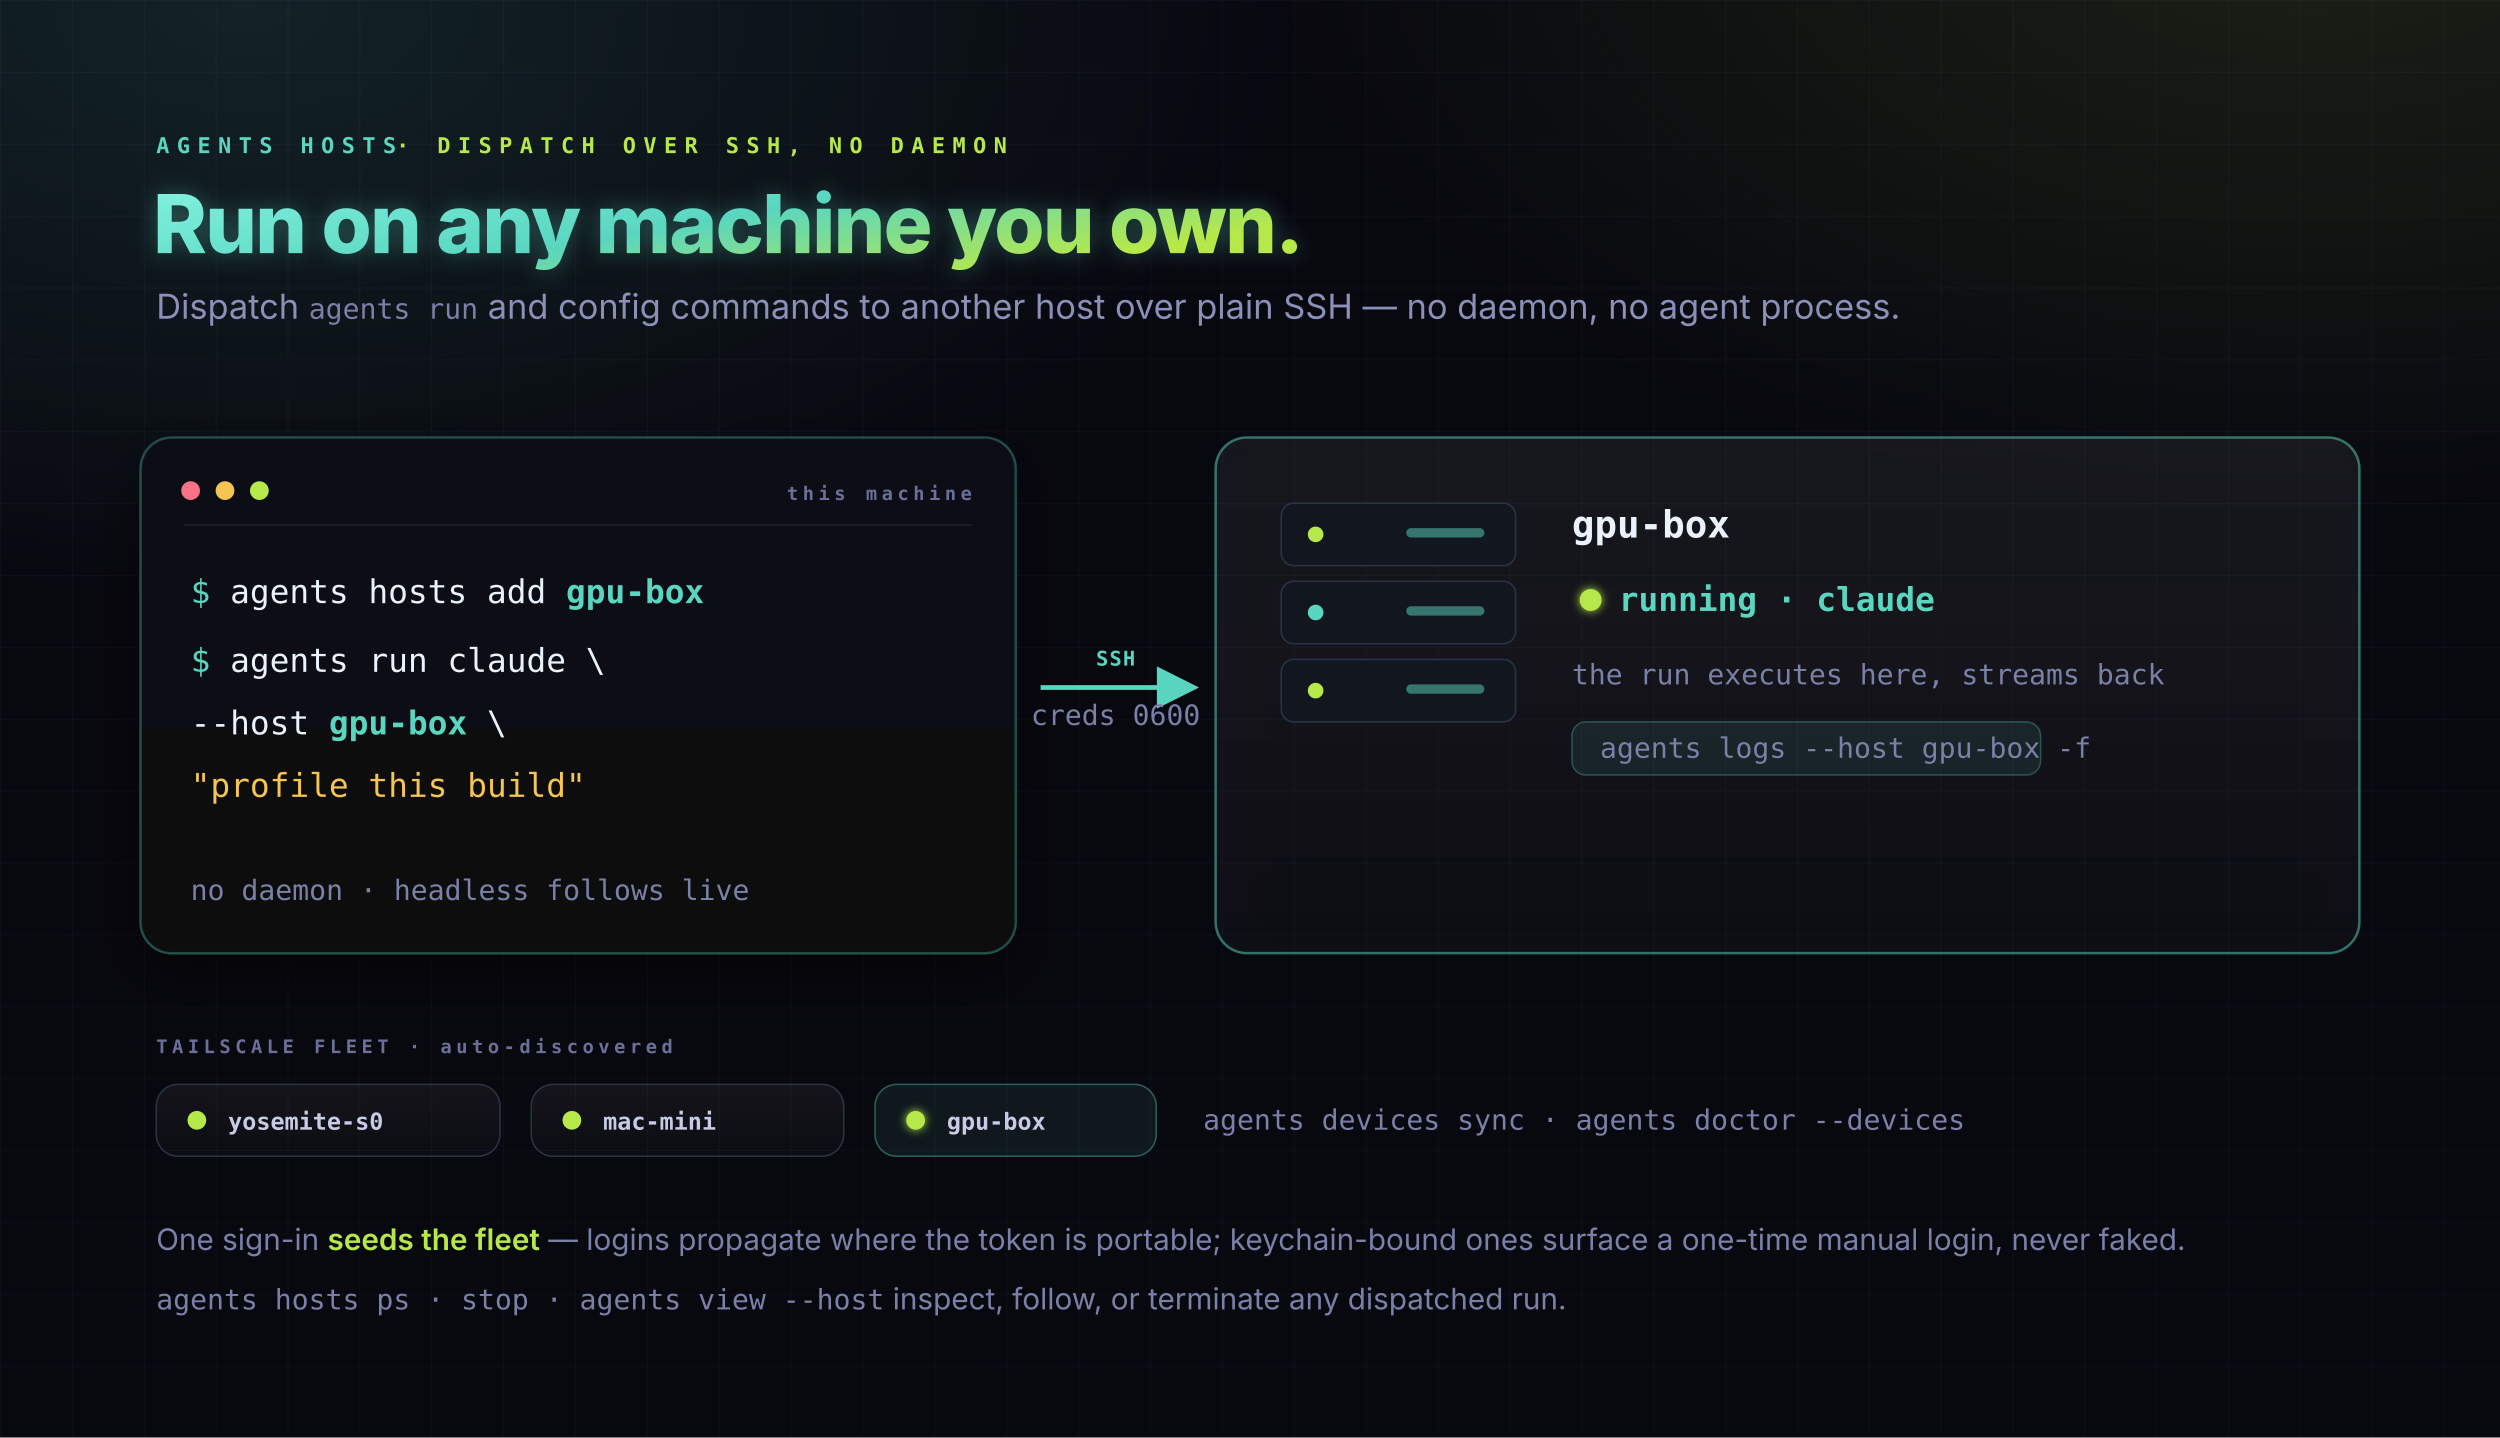
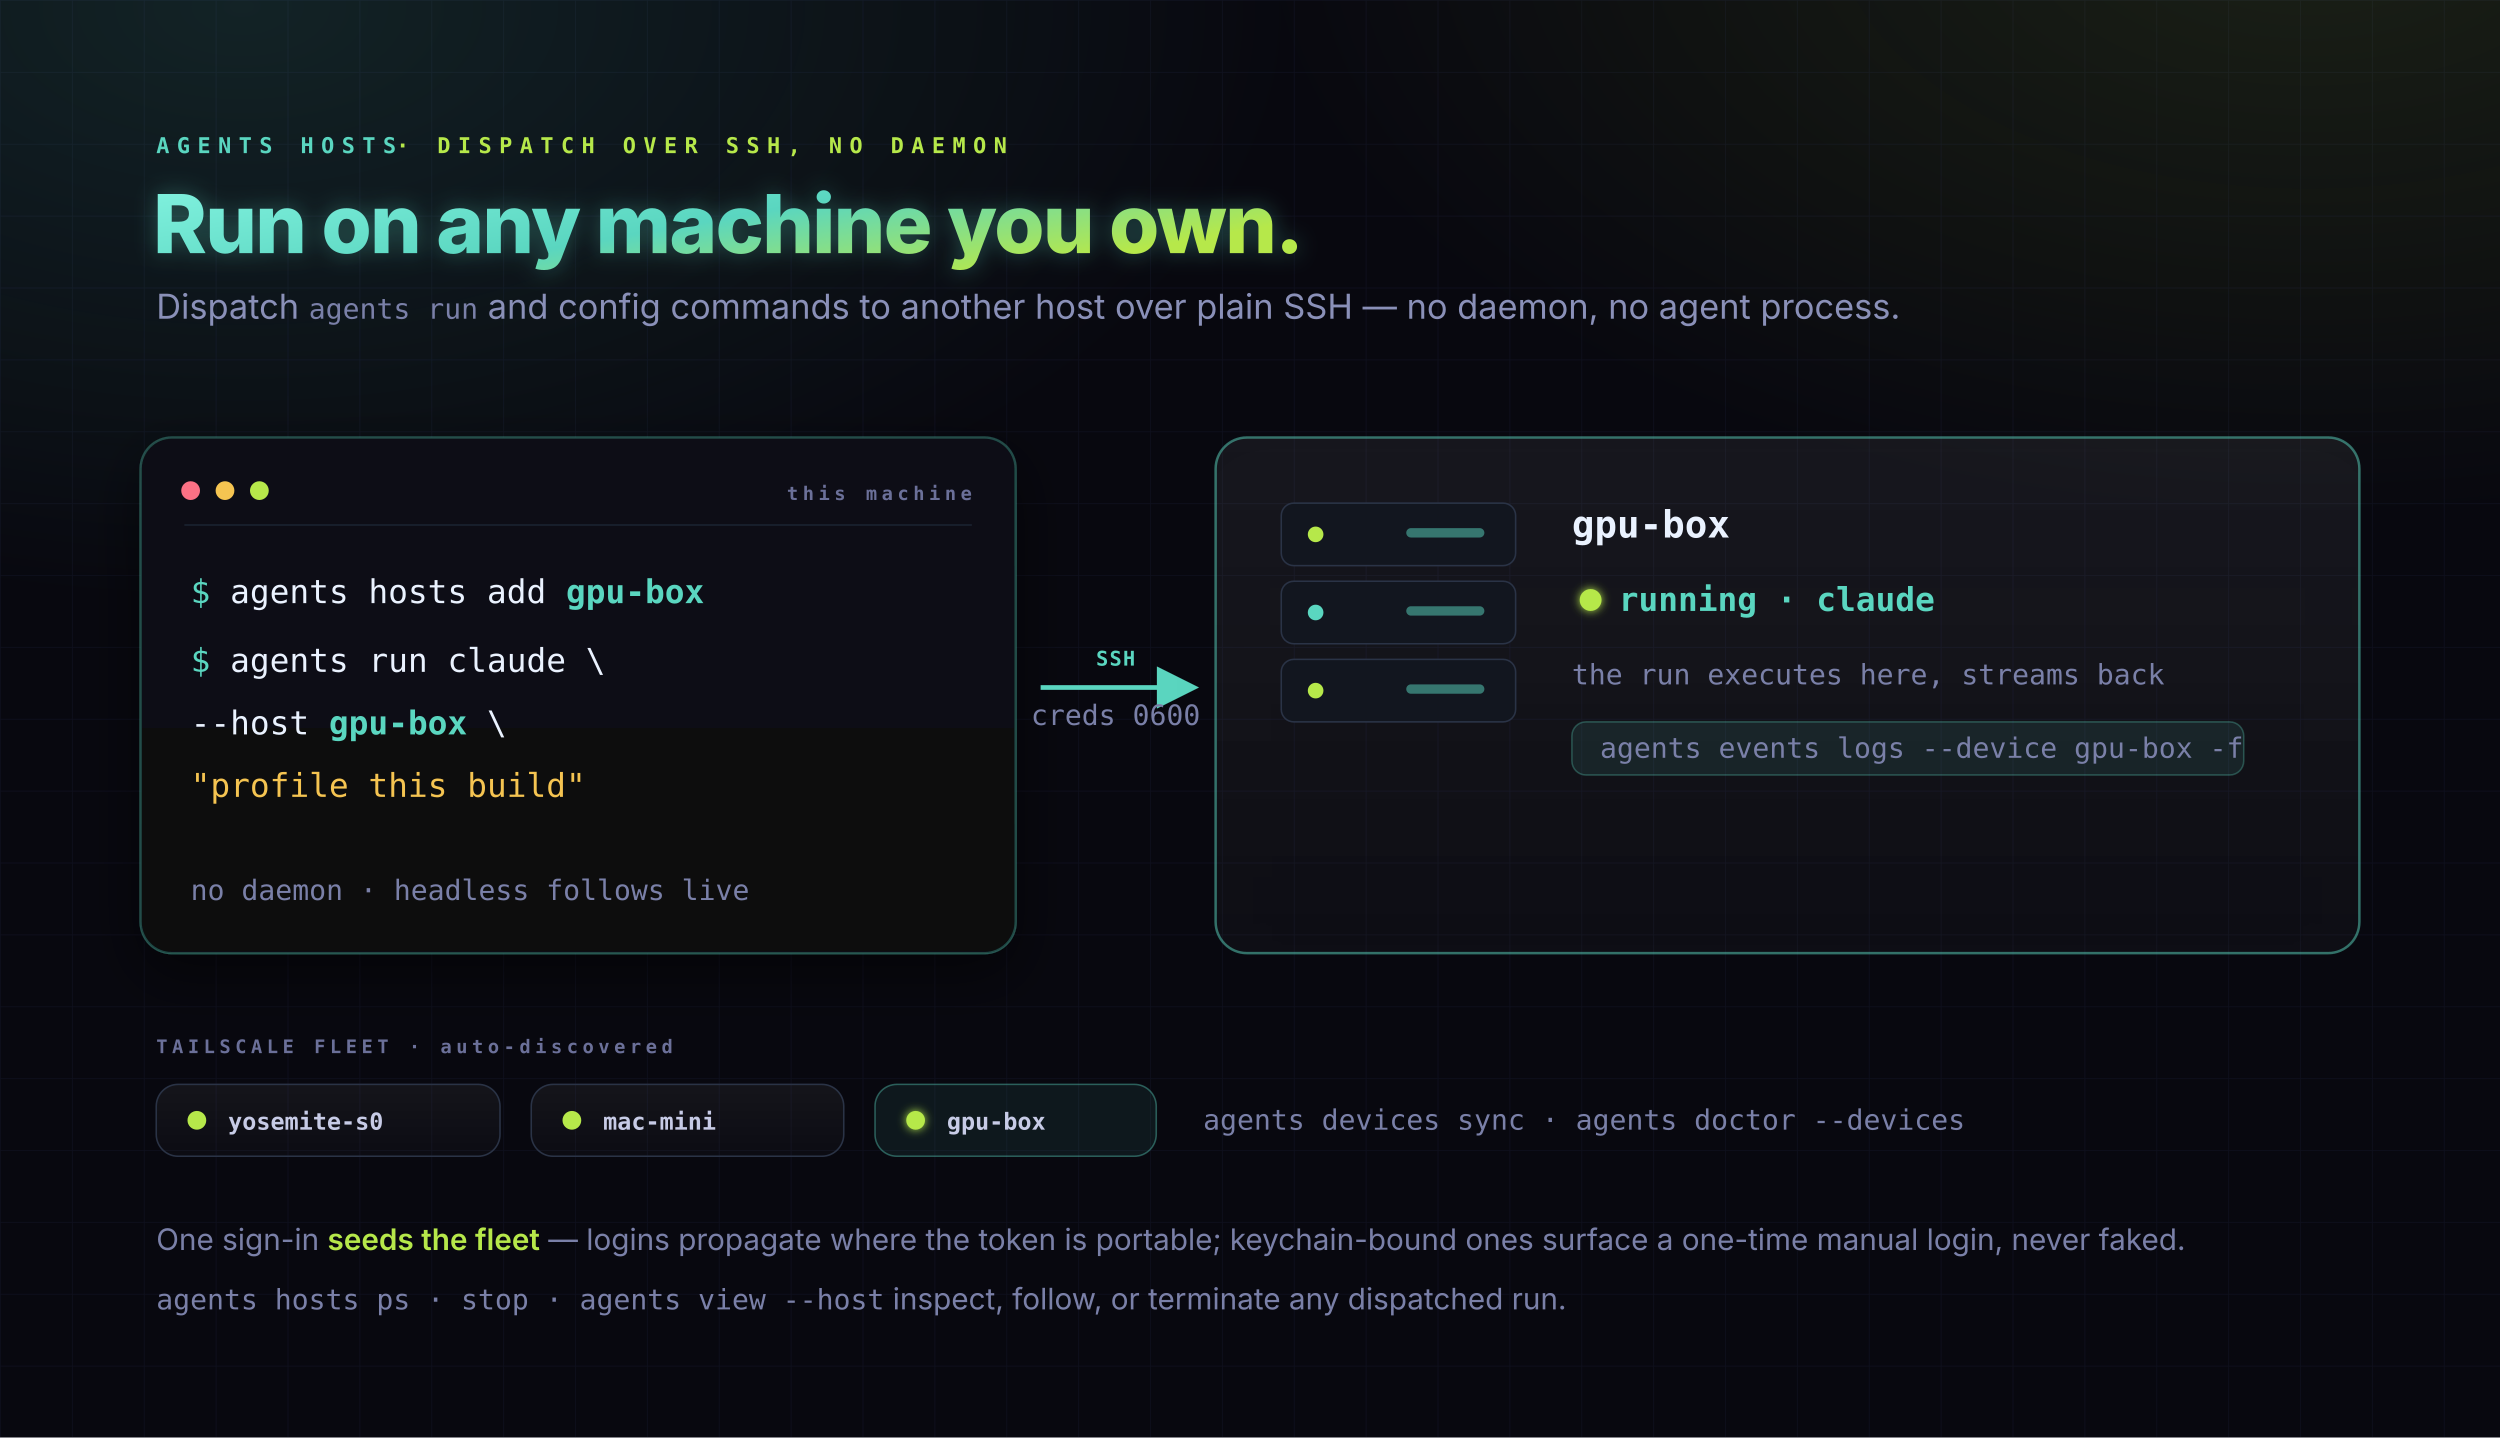
<svg xmlns="http://www.w3.org/2000/svg" viewBox="0 0 1600 920" role="img" aria-label="agents hosts dispatches agents run and config commands to another machine over plain SSH with no daemon: enroll a host, run there, it executes on the remote box and follows live. Your Tailscale fleet is auto-discovered; credentials stream over encrypted SSH stdin and land 0600.">
  <defs>
    <radialGradient id="gTeal" cx="10%" cy="0%" r="70%">
      <stop offset="0%" stop-color="#5ad6c0" stop-opacity="0.13" />
      <stop offset="60%" stop-color="#5ad6c0" stop-opacity="0" />
    </radialGradient>
    <radialGradient id="gLime" cx="92%" cy="-6%" r="70%">
      <stop offset="0%" stop-color="#B6E84A" stop-opacity="0.11" />
      <stop offset="60%" stop-color="#B6E84A" stop-opacity="0" />
    </radialGradient>
    <pattern id="grid" width="46" height="46" patternUnits="userSpaceOnUse">
      <path d="M 46 0 L 0 0 0 46" fill="none" stroke="#6b8dff" stroke-opacity="0.06" stroke-width="1" />
    </pattern>
    <linearGradient id="title" x1="0" y1="0" x2="1" y2="0.4">
      <stop offset="0%" stop-color="#7ff0dd" />
      <stop offset="55%" stop-color="#5ad6c0" />
      <stop offset="100%" stop-color="#B6E84A" />
    </linearGradient>
    <linearGradient id="glass" x1="0" y1="0" x2="0" y2="1">
      <stop offset="0%" stop-color="#ffffff" stop-opacity="0.05" />
      <stop offset="100%" stop-color="#ffffff" stop-opacity="0.015" />
    </linearGradient>
    <linearGradient id="term" x1="0" y1="0" x2="0" y2="1">
      <stop offset="0%" stop-color="#0c1016" />
      <stop offset="100%" stop-color="#070a0e" />
    </linearGradient>
    <filter id="soft" x="-20%" y="-20%" width="140%" height="150%">
      <feGaussianBlur stdDeviation="18" result="b" />
      <feOffset dy="14" result="o" />
      <feColorMatrix in="o" type="matrix" values="0 0 0 0 0 0 0 0 0 0 0 0 0 0 0 0 0 0 0.5 0" result="s" />
      <feMerge>
        <feMergeNode in="s" />
        <feMergeNode in="SourceGraphic" />
      </feMerge>
    </filter>
    <filter id="neon" x="-60%" y="-60%" width="220%" height="220%">
      <feGaussianBlur stdDeviation="3" result="b" />
      <feMerge>
        <feMergeNode in="b" />
        <feMergeNode in="SourceGraphic" />
      </feMerge>
    </filter>
    <filter id="halo" x="-30%" y="-60%" width="160%" height="220%">
      <feGaussianBlur stdDeviation="7" />
    </filter>
    <marker id="arT" viewBox="0 0 10 10" refX="8" refY="5" markerWidth="9" markerHeight="9" orient="auto-start-reverse">
      <path d="M0 0 L10 5 L0 10 z" fill="#5ad6c0" />
    </marker>
    <style>
      .kick{font:600 14px ui-monospace,"SF Mono",Menlo,monospace;letter-spacing:.34em;fill:#5ad6c0;}
      .h1{font:800 52px Inter,-apple-system,"SF Pro Display",system-ui,sans-serif;letter-spacing:-.02em;}
      .sub{font:400 22px Inter,-apple-system,system-ui,sans-serif;fill:#8a90b8;}
      .lab{font:600 12px ui-monospace,"SF Mono",Menlo,monospace;letter-spacing:.24em;fill:#6b7099;}
      .m{font:500 21px ui-monospace,"SF Mono",Menlo,monospace;fill:#eaf2ff;}
      .mm{font:500 18px ui-monospace,"SF Mono",Menlo,monospace;fill:#7a80a8;}
      .mt{font:600 21px ui-monospace,"SF Mono",Menlo,monospace;fill:#5ad6c0;}
      .ml{font:600 21px ui-monospace,"SF Mono",Menlo,monospace;fill:#B6E84A;}
      .pg{font:700 24px ui-monospace,"SF Mono",Menlo,monospace;fill:#eaf2ff;}
      .edge{font:600 13px ui-monospace,"SF Mono",Menlo,monospace;letter-spacing:.06em;}
      .chip{font:600 15px ui-monospace,"SF Mono",Menlo,monospace;fill:#c7cbe6;}
      .note{font:400 19px Inter,-apple-system,system-ui,sans-serif;fill:#7a80a8;}
      .noteA{font:600 19px Inter,-apple-system,system-ui,sans-serif;fill:#B6E84A;}
    </style>
  </defs>
  <rect width="1600" height="920" fill="#08080f" />
  <rect width="1600" height="920" fill="url(#grid)" />
  <rect width="1600" height="920" fill="url(#gTeal)" />
  <rect width="1600" height="920" fill="url(#gLime)" />
  <text x="100" y="98" class="kick">AGENTS HOSTS<tspan fill="#B6E84A"> · DISPATCH OVER SSH, NO DAEMON</tspan>
  </text>
  <text x="98" y="162" class="h1" fill="#5ad6c0" opacity="0.34" filter="url(#halo)">Run on any machine you own.</text>
  <text x="98" y="162" class="h1" fill="url(#title)">Run on any machine you own.</text>
  <text x="100" y="204" class="sub">Dispatch <tspan class="mm" font-size="20">agents run</tspan> and config commands to another host over plain SSH — no daemon, no agent process.</text>
  <g filter="url(#soft)">
    <rect x="90" y="280" width="560" height="330" rx="20" fill="url(#term)" stroke="#5ad6c0" stroke-opacity="0.3" stroke-width="1.5" />
  </g>
  <circle cx="122" cy="314" r="6" fill="#fb7185" />
  <circle cx="144" cy="314" r="6" fill="#f5c451" />
  <circle cx="166" cy="314" r="6" fill="#B6E84A" />
  <text x="622" y="320" class="lab" text-anchor="end">this machine</text>
  <line x1="118" y1="336" x2="622" y2="336" stroke="#1a2230" stroke-width="1" />
  <text x="122" y="386" class="m">
    <tspan fill="#5ad6c0">$</tspan> agents hosts add <tspan class="mt">gpu-box</tspan>
  </text>
  <text x="122" y="430" class="m">
    <tspan fill="#5ad6c0">$</tspan> agents run claude \</text>
  <text x="122" y="470" class="m">    --host <tspan class="mt">gpu-box</tspan> \</text>
  <text x="122" y="510" class="m">
    <tspan fill="#f5c451">"profile this build"</tspan>
  </text>
  <text x="122" y="576" class="mm" font-size="16">no daemon · headless follows live</text>
  <line x1="666" y1="440" x2="762" y2="440" stroke="#5ad6c0" stroke-width="3" marker-end="url(#arT)" />
  <text x="714" y="426" class="edge" fill="#5ad6c0" text-anchor="middle">SSH</text>
  <text x="714" y="464" class="mm" font-size="13" text-anchor="middle">creds 0600</text>
  <g filter="url(#soft)">
    <rect x="778" y="280" width="732" height="330" rx="20" fill="url(#glass)" stroke="#5ad6c0" stroke-opacity="0.5" stroke-width="1.6" />
  </g>
  <g>
    <rect x="820" y="322" width="150" height="40" rx="8" fill="#12161f" stroke="#2a3346" />
    <circle cx="842" cy="342" r="5" fill="#B6E84A" />
    <rect x="900" y="338" width="50" height="6" rx="3" fill="#5ad6c0" fill-opacity="0.5" />
    <rect x="820" y="372" width="150" height="40" rx="8" fill="#12161f" stroke="#2a3346" />
    <circle cx="842" cy="392" r="5" fill="#5ad6c0" />
    <rect x="900" y="388" width="50" height="6" rx="3" fill="#5ad6c0" fill-opacity="0.5" />
    <rect x="820" y="422" width="150" height="40" rx="8" fill="#12161f" stroke="#2a3346" />
    <circle cx="842" cy="442" r="5" fill="#B6E84A" />
    <rect x="900" y="438" width="50" height="6" rx="3" fill="#5ad6c0" fill-opacity="0.5" />
  </g>
  <text x="1006" y="344" class="pg">gpu-box</text>
  <circle cx="1018" cy="384" r="7" fill="#B6E84A" filter="url(#neon)" />
  <text x="1036" y="391" class="mt" font-size="19">running · claude</text>
  <text x="1006" y="438" class="mm">the run executes here, streams back</text>
-   <rect x="1006" y="462" width="300" height="34" rx="9" fill="#5ad6c0" fill-opacity="0.1" stroke="#5ad6c0" stroke-opacity="0.3" />
-   <text x="1024" y="485" class="mm" font-size="15">agents logs --host gpu-box  -f</text>
+   <rect x="1006" y="462" width="430" height="34" rx="9" fill="#5ad6c0" fill-opacity="0.1" stroke="#5ad6c0" stroke-opacity="0.3" />
+   <text x="1024" y="485" class="mm" font-size="15">agents events logs --device gpu-box -f</text>
  <text x="100" y="674" class="lab">TAILSCALE FLEET · auto-discovered</text>
  <g>
    <rect x="100" y="694" width="220" height="46" rx="14" fill="url(#glass)" stroke="#2a3346" />
    <circle cx="126" cy="717" r="6" fill="#B6E84A" />
    <text x="146" y="723" class="chip">yosemite-s0</text>
    <rect x="340" y="694" width="200" height="46" rx="14" fill="url(#glass)" stroke="#2a3346" />
    <circle cx="366" cy="717" r="6" fill="#B6E84A" />
    <text x="386" y="723" class="chip">mac-mini</text>
    <rect x="560" y="694" width="180" height="46" rx="14" fill="#5ad6c0" fill-opacity="0.08" stroke="#5ad6c0" stroke-opacity="0.4" />
    <circle cx="586" cy="717" r="6" fill="#B6E84A" filter="url(#neon)" />
    <text x="606" y="723" class="chip" fill="#5ad6c0">gpu-box</text>
    <text x="770" y="723" class="mm" font-size="16">agents devices sync  ·  agents doctor --devices</text>
  </g>
  <text x="100" y="800" class="note">One sign-in <tspan class="noteA">seeds the fleet</tspan> — logins propagate where the token is portable; keychain-bound ones surface a one-time manual login, never faked.</text>
  <text x="100" y="838" class="note">
    <tspan class="mm" font-size="17">agents hosts ps · stop · agents view --host</tspan>  inspect, follow, or terminate any dispatched run.</text>
</svg>
